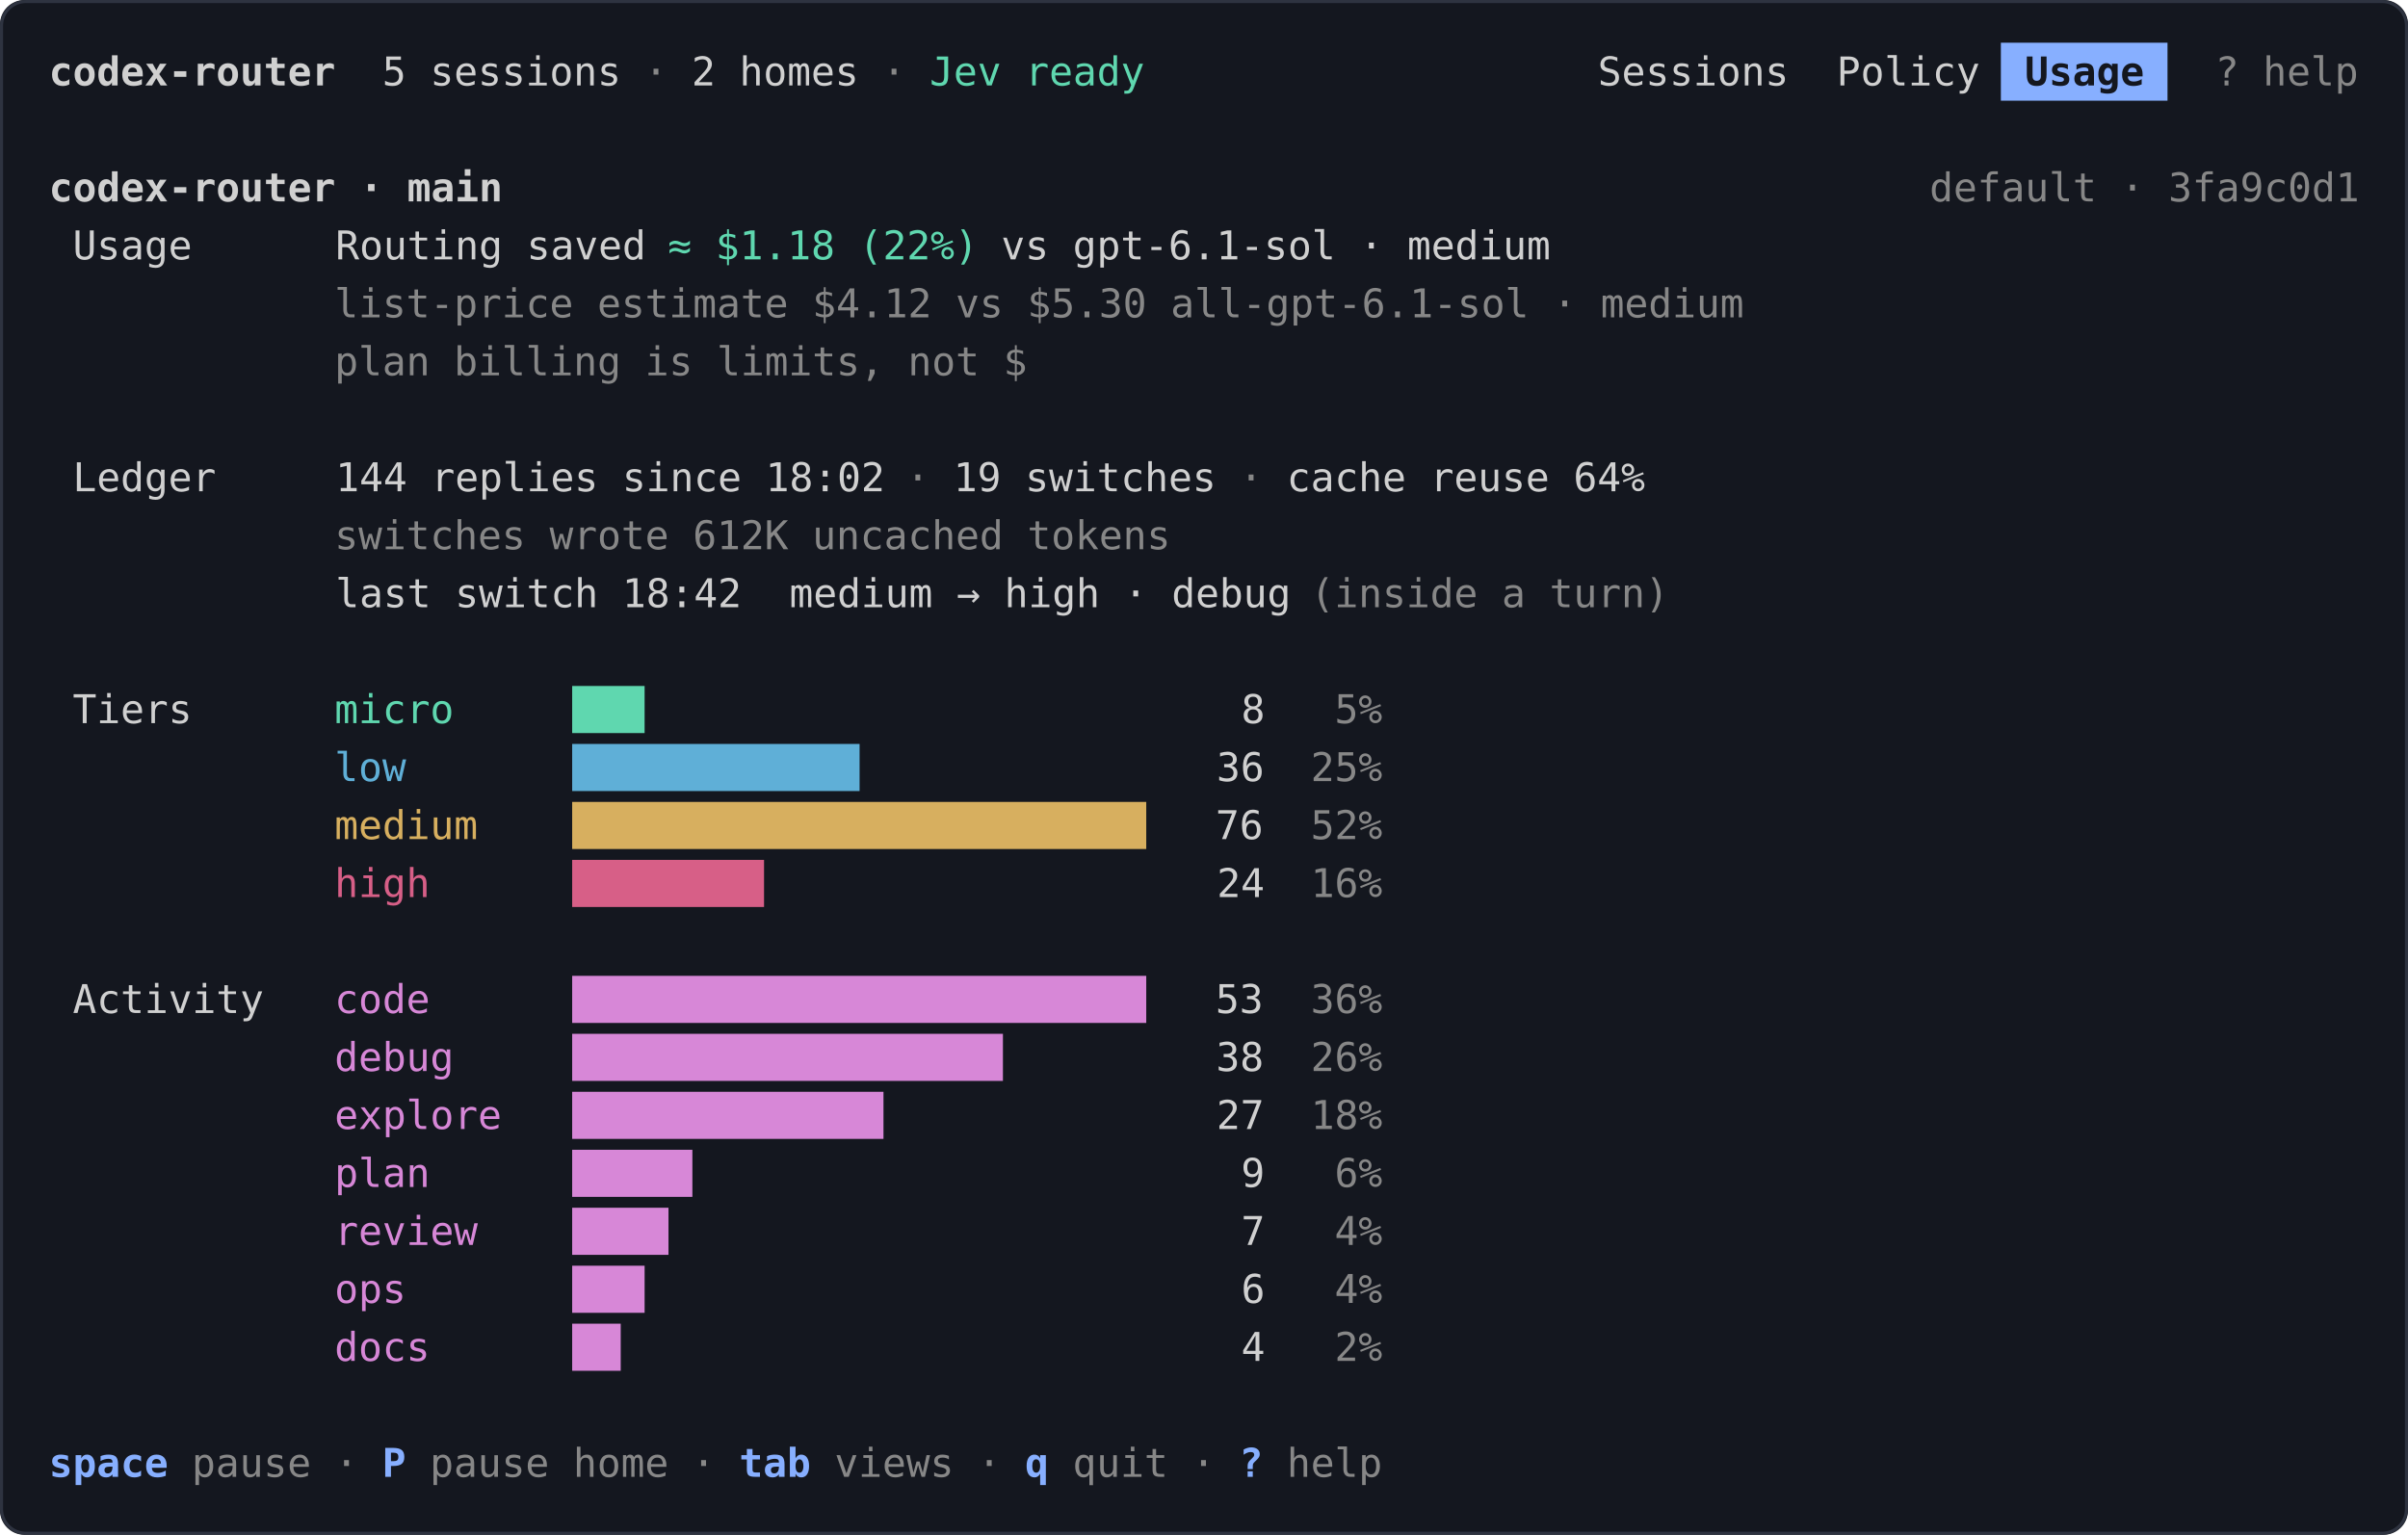
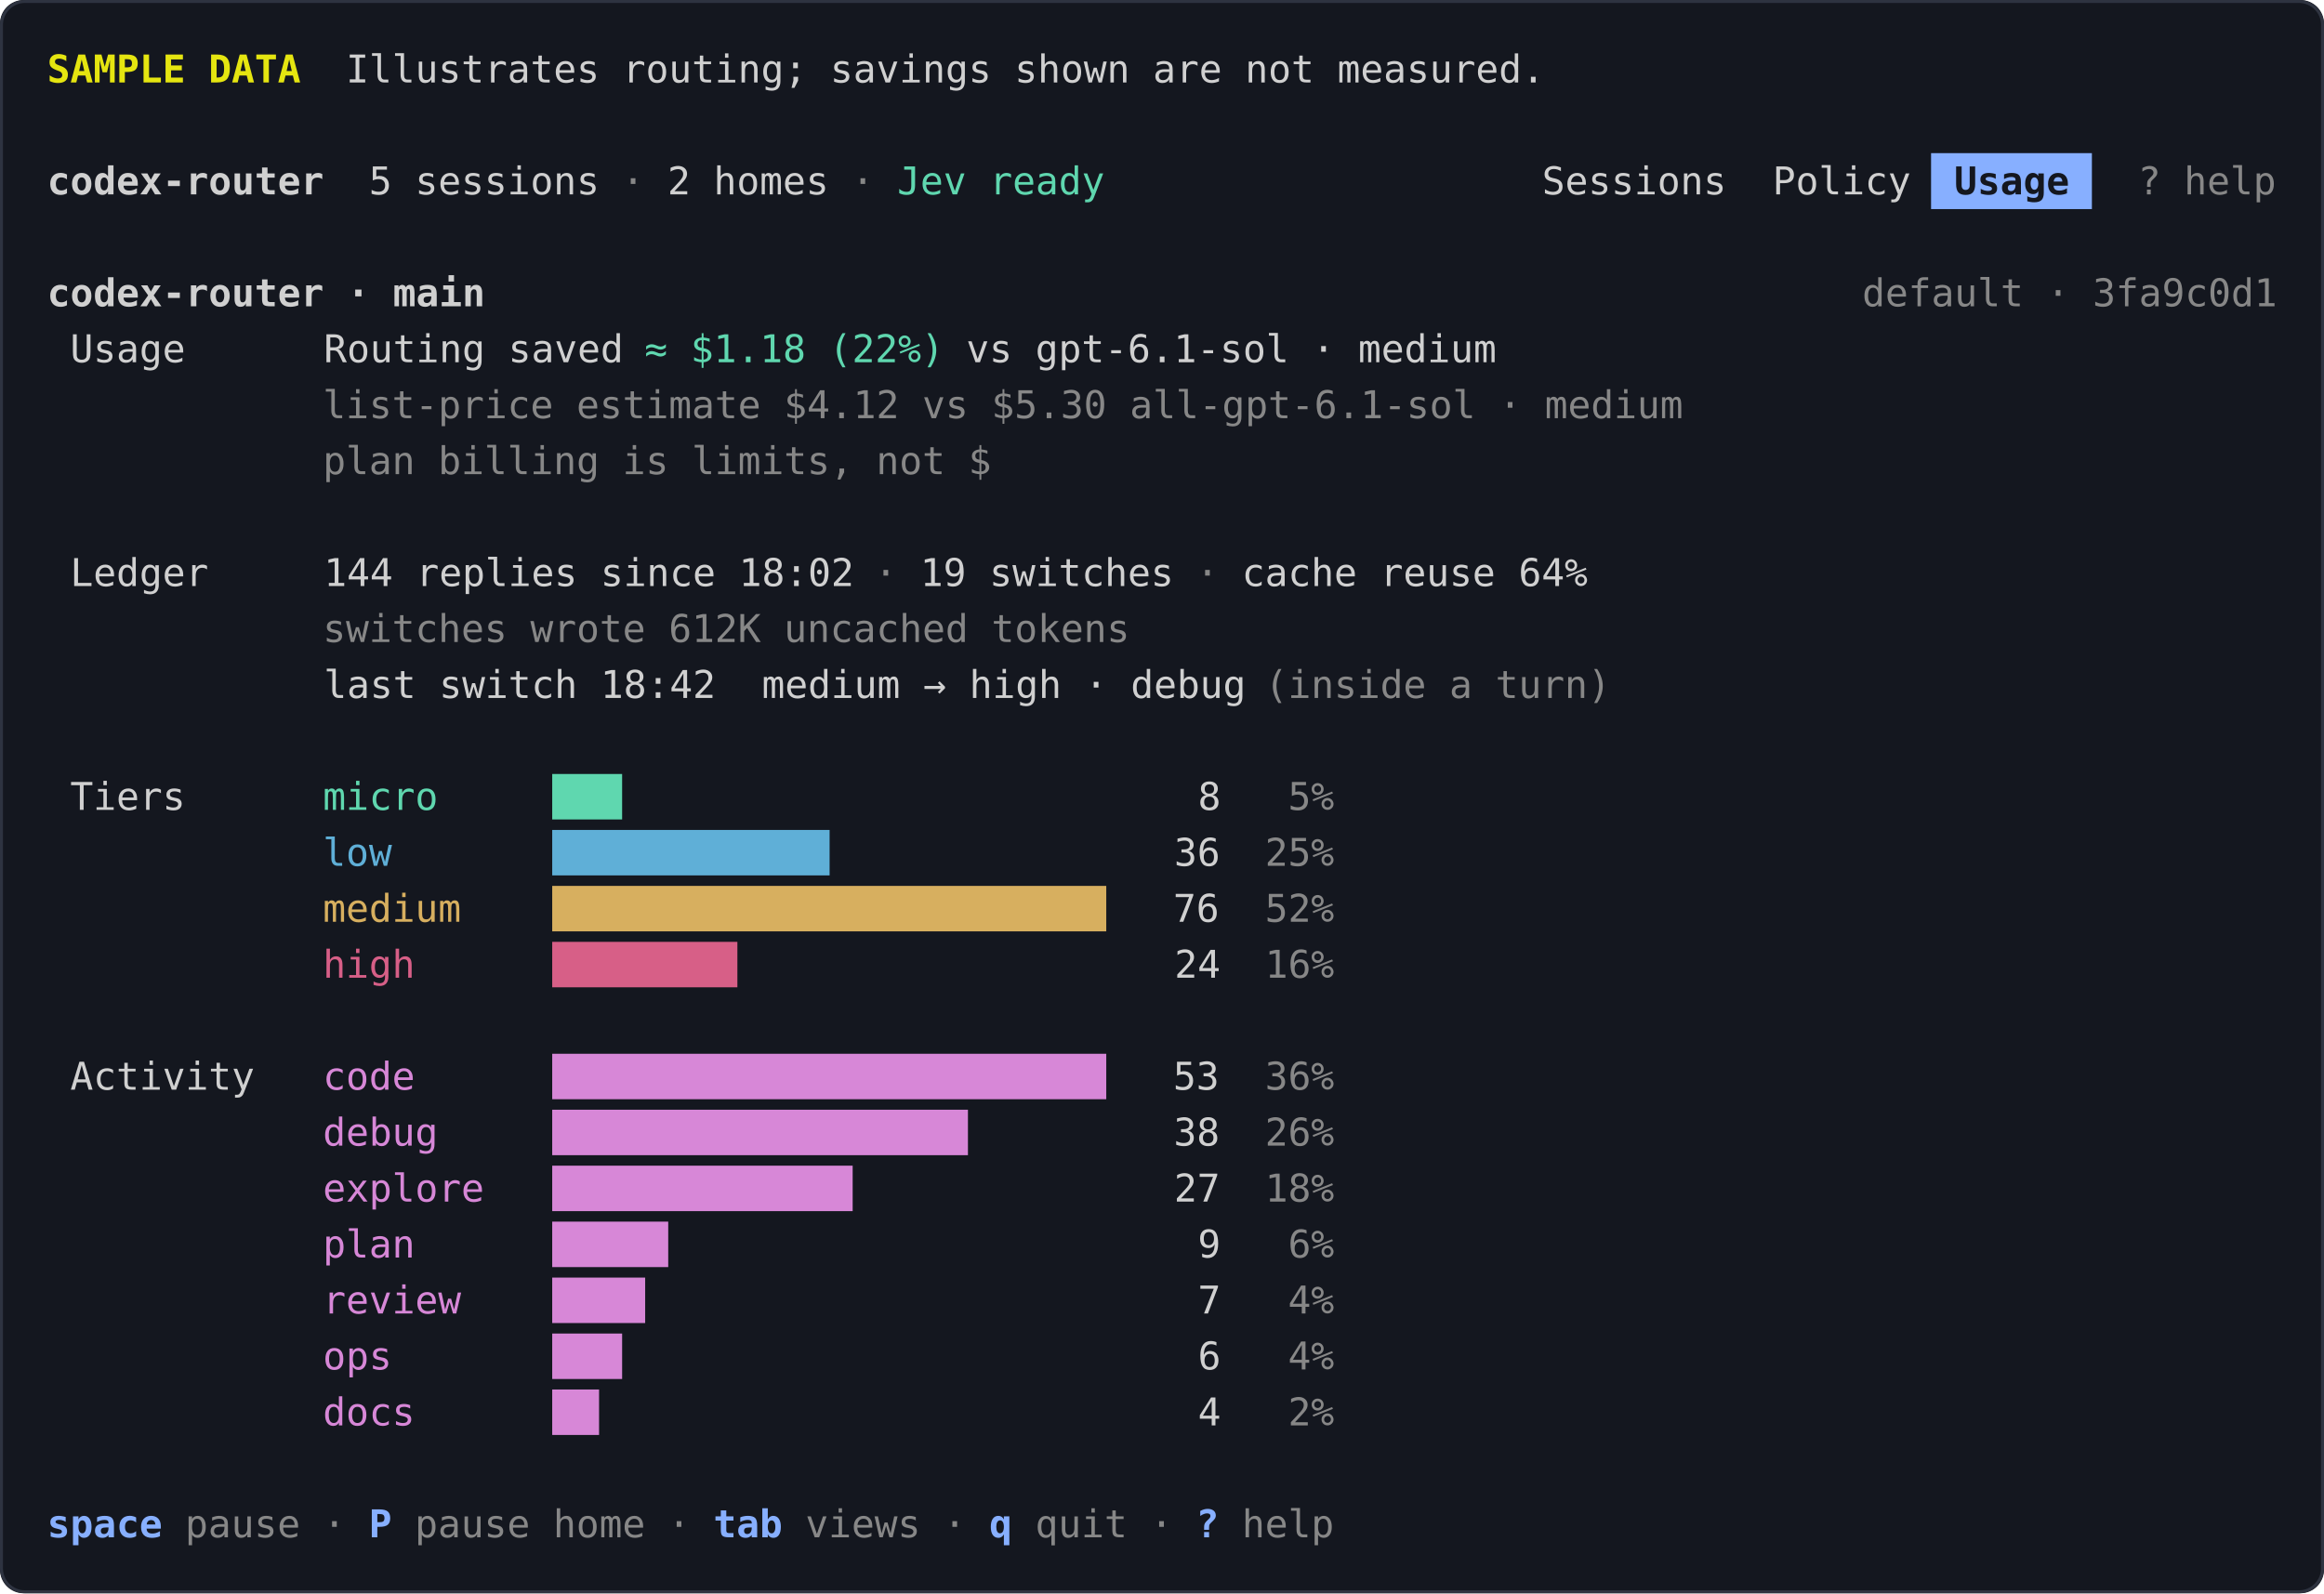
- <svg xmlns="http://www.w3.org/2000/svg" viewBox="0 0 789 503" width="789" height="503" role="img" aria-labelledby="title desc">
+ <svg xmlns="http://www.w3.org/2000/svg" viewBox="0 0 789 541" width="789" height="541" role="img" aria-labelledby="title desc">
  <style>text { font-family: ui-monospace, SFMono-Regular, Menlo, Consolas, 'DejaVu Sans Mono', monospace; font-size: 13px; }</style>
-   <rect width="789" height="503" rx="8" fill="#14171f" />
-   <rect x="0.5" y="0.5" width="788" height="502" rx="8" fill="none" stroke="#2e3340" />
-   <text x="16.0" y="28.0" fill="#d0d0d0" font-weight="700" xml:space="preserve">codex-router</text>
-   <text x="109.6" y="28.0" fill="#d0d0d0" xml:space="preserve">  5 sessions</text>
-   <text x="203.2" y="28.0" fill="#878787" xml:space="preserve"> · </text>
-   <text x="226.6" y="28.0" fill="#d0d0d0" xml:space="preserve">2 homes</text>
-   <text x="281.2" y="28.0" fill="#878787" xml:space="preserve"> · </text>
-   <text x="304.6" y="28.0" fill="#5fd7af" xml:space="preserve">Jev ready</text>
-   <text x="374.8" y="28.0" fill="#d0d0d0" xml:space="preserve">                   Sessions  Policy </text>
-   <rect x="655.6" y="14.0" width="54.6" height="19" fill="#87afff" />
-   <text x="655.6" y="28.0" fill="#14171f" font-weight="700" xml:space="preserve"> Usage </text>
-   <text x="725.8" y="28.0" fill="#878787" xml:space="preserve">? help</text>
-   <text x="16.0" y="66.0" fill="#d0d0d0" font-weight="700" xml:space="preserve">codex-router · main</text>
-   <text x="632.2" y="66.0" fill="#878787" xml:space="preserve">default · 3fa9c0d1</text>
-   <text x="16.0" y="85.0" fill="#d0d0d0" xml:space="preserve"> Usage      Routing saved </text>
-   <text x="218.8" y="85.0" fill="#5fd7af" xml:space="preserve">≈ $1.18 (22%)</text>
-   <text x="320.2" y="85.0" fill="#d0d0d0" xml:space="preserve"> vs gpt-6.1-sol · medium</text>
-   <text x="109.6" y="104.0" fill="#878787" xml:space="preserve">list-price estimate $4.12 vs $5.30 all-gpt-6.1-sol · medium</text>
-   <text x="109.6" y="123.0" fill="#878787" xml:space="preserve">plan billing is limits, not $</text>
-   <text x="16.0" y="161.0" fill="#d0d0d0" xml:space="preserve"> Ledger     144 replies since 18:02</text>
-   <text x="289.0" y="161.0" fill="#878787" xml:space="preserve"> · </text>
-   <text x="312.4" y="161.0" fill="#d0d0d0" xml:space="preserve">19 switches</text>
-   <text x="398.2" y="161.0" fill="#878787" xml:space="preserve"> · </text>
-   <text x="421.6" y="161.0" fill="#d0d0d0" xml:space="preserve">cache reuse 64%</text>
-   <text x="109.6" y="180.0" fill="#878787" xml:space="preserve">switches wrote 612K uncached tokens</text>
-   <text x="16.0" y="199.0" fill="#d0d0d0" xml:space="preserve">            last switch 18:42  medium → high · debug</text>
-   <text x="421.6" y="199.0" fill="#878787" xml:space="preserve"> (inside a turn)</text>
-   <text x="16.0" y="237.0" fill="#d0d0d0" xml:space="preserve"> Tiers      </text>
-   <text x="109.6" y="237.0" fill="#5fd7af" xml:space="preserve">micro     </text>
-   <text x="187.6" y="237.0" fill="#5fd7af" xml:space="preserve">███</text>
-   <text x="211.0" y="237.0" fill="#d0d0d0" xml:space="preserve">                         8</text>
-   <text x="413.8" y="237.0" fill="#878787" xml:space="preserve">   5%</text>
-   <text x="109.6" y="256.0" fill="#5fafd7" xml:space="preserve">low       </text>
-   <text x="187.6" y="256.0" fill="#5fafd7" xml:space="preserve">████████████</text>
-   <text x="281.2" y="256.0" fill="#d0d0d0" xml:space="preserve">               36</text>
-   <text x="413.8" y="256.0" fill="#878787" xml:space="preserve">  25%</text>
-   <text x="109.6" y="275.0" fill="#d7af5f" xml:space="preserve">medium    </text>
-   <text x="187.6" y="275.0" fill="#d7af5f" xml:space="preserve">████████████████████████</text>
-   <text x="374.8" y="275.0" fill="#d0d0d0" xml:space="preserve">   76</text>
-   <text x="413.8" y="275.0" fill="#878787" xml:space="preserve">  52%</text>
-   <text x="109.6" y="294.0" fill="#d75f87" xml:space="preserve">high      </text>
-   <text x="187.6" y="294.0" fill="#d75f87" xml:space="preserve">████████</text>
-   <text x="250.0" y="294.0" fill="#d0d0d0" xml:space="preserve">                   24</text>
-   <text x="413.8" y="294.0" fill="#878787" xml:space="preserve">  16%</text>
-   <text x="16.0" y="332.0" fill="#d0d0d0" xml:space="preserve"> Activity   </text>
-   <text x="109.6" y="332.0" fill="#d787d7" xml:space="preserve">code      </text>
-   <text x="187.6" y="332.0" fill="#d787d7" xml:space="preserve">████████████████████████</text>
-   <text x="374.8" y="332.0" fill="#d0d0d0" xml:space="preserve">   53</text>
-   <text x="413.8" y="332.0" fill="#878787" xml:space="preserve">  36%</text>
-   <text x="109.6" y="351.0" fill="#d787d7" xml:space="preserve">debug     </text>
-   <text x="187.6" y="351.0" fill="#d787d7" xml:space="preserve">██████████████████</text>
-   <text x="328.0" y="351.0" fill="#d0d0d0" xml:space="preserve">         38</text>
-   <text x="413.8" y="351.0" fill="#878787" xml:space="preserve">  26%</text>
-   <text x="109.6" y="370.0" fill="#d787d7" xml:space="preserve">explore   </text>
-   <text x="187.6" y="370.0" fill="#d787d7" xml:space="preserve">█████████████</text>
-   <text x="289.0" y="370.0" fill="#d0d0d0" xml:space="preserve">              27</text>
-   <text x="413.8" y="370.0" fill="#878787" xml:space="preserve">  18%</text>
-   <text x="109.6" y="389.0" fill="#d787d7" xml:space="preserve">plan      </text>
-   <text x="187.6" y="389.0" fill="#d787d7" xml:space="preserve">█████</text>
-   <text x="226.6" y="389.0" fill="#d0d0d0" xml:space="preserve">                       9</text>
-   <text x="413.8" y="389.0" fill="#878787" xml:space="preserve">   6%</text>
-   <text x="109.6" y="408.0" fill="#d787d7" xml:space="preserve">review    </text>
-   <text x="187.6" y="408.0" fill="#d787d7" xml:space="preserve">████</text>
-   <text x="218.8" y="408.0" fill="#d0d0d0" xml:space="preserve">                        7</text>
-   <text x="413.8" y="408.0" fill="#878787" xml:space="preserve">   4%</text>
-   <text x="109.6" y="427.0" fill="#d787d7" xml:space="preserve">ops       </text>
-   <text x="187.6" y="427.0" fill="#d787d7" xml:space="preserve">███</text>
-   <text x="211.0" y="427.0" fill="#d0d0d0" xml:space="preserve">                         6</text>
-   <text x="413.8" y="427.0" fill="#878787" xml:space="preserve">   4%</text>
-   <text x="109.6" y="446.0" fill="#d787d7" xml:space="preserve">docs      </text>
-   <text x="187.6" y="446.0" fill="#d787d7" xml:space="preserve">██</text>
-   <text x="203.2" y="446.0" fill="#d0d0d0" xml:space="preserve">                          4</text>
-   <text x="413.8" y="446.0" fill="#878787" xml:space="preserve">   2%</text>
-   <text x="16.0" y="484.0" fill="#87afff" font-weight="700" xml:space="preserve">space</text>
-   <text x="55.0" y="484.0" fill="#878787" xml:space="preserve"> pause</text>
-   <text x="101.8" y="484.0" fill="#878787" xml:space="preserve"> · </text>
-   <text x="125.2" y="484.0" fill="#87afff" font-weight="700" xml:space="preserve">P</text>
-   <text x="133.0" y="484.0" fill="#878787" xml:space="preserve"> pause home</text>
-   <text x="218.8" y="484.0" fill="#878787" xml:space="preserve"> · </text>
-   <text x="242.2" y="484.0" fill="#87afff" font-weight="700" xml:space="preserve">tab</text>
-   <text x="265.6" y="484.0" fill="#878787" xml:space="preserve"> views</text>
-   <text x="312.4" y="484.0" fill="#878787" xml:space="preserve"> · </text>
-   <text x="335.8" y="484.0" fill="#87afff" font-weight="700" xml:space="preserve">q</text>
-   <text x="343.6" y="484.0" fill="#878787" xml:space="preserve"> quit</text>
-   <text x="382.6" y="484.0" fill="#878787" xml:space="preserve"> · </text>
-   <text x="406.0" y="484.0" fill="#87afff" font-weight="700" xml:space="preserve">?</text>
-   <text x="413.8" y="484.0" fill="#878787" xml:space="preserve"> help</text>
+   <rect width="789" height="541" rx="8" fill="#14171f" />
+   <rect x="0.5" y="0.5" width="788" height="540" rx="8" fill="none" stroke="#2e3340" />
+   <text x="16.0" y="28.0" fill="#e5e510" font-weight="700" xml:space="preserve">SAMPLE DATA</text>
+   <text x="101.8" y="28.0" fill="#d0d0d0" xml:space="preserve">  Illustrates routing; savings shown are not measured.</text>
+   <text x="16.0" y="66.0" fill="#d0d0d0" font-weight="700" xml:space="preserve">codex-router</text>
+   <text x="109.6" y="66.0" fill="#d0d0d0" xml:space="preserve">  5 sessions</text>
+   <text x="203.2" y="66.0" fill="#878787" xml:space="preserve"> · </text>
+   <text x="226.6" y="66.0" fill="#d0d0d0" xml:space="preserve">2 homes</text>
+   <text x="281.2" y="66.0" fill="#878787" xml:space="preserve"> · </text>
+   <text x="304.6" y="66.0" fill="#5fd7af" xml:space="preserve">Jev ready</text>
+   <text x="374.8" y="66.0" fill="#d0d0d0" xml:space="preserve">                   Sessions  Policy </text>
+   <rect x="655.6" y="52.0" width="54.6" height="19" fill="#87afff" />
+   <text x="655.6" y="66.0" fill="#14171f" font-weight="700" xml:space="preserve"> Usage </text>
+   <text x="725.8" y="66.0" fill="#878787" xml:space="preserve">? help</text>
+   <text x="16.0" y="104.0" fill="#d0d0d0" font-weight="700" xml:space="preserve">codex-router · main</text>
+   <text x="632.2" y="104.0" fill="#878787" xml:space="preserve">default · 3fa9c0d1</text>
+   <text x="16.0" y="123.0" fill="#d0d0d0" xml:space="preserve"> Usage      Routing saved </text>
+   <text x="218.8" y="123.0" fill="#5fd7af" xml:space="preserve">≈ $1.18 (22%)</text>
+   <text x="320.2" y="123.0" fill="#d0d0d0" xml:space="preserve"> vs gpt-6.1-sol · medium</text>
+   <text x="109.6" y="142.0" fill="#878787" xml:space="preserve">list-price estimate $4.12 vs $5.30 all-gpt-6.1-sol · medium</text>
+   <text x="109.6" y="161.0" fill="#878787" xml:space="preserve">plan billing is limits, not $</text>
+   <text x="16.0" y="199.0" fill="#d0d0d0" xml:space="preserve"> Ledger     144 replies since 18:02</text>
+   <text x="289.0" y="199.0" fill="#878787" xml:space="preserve"> · </text>
+   <text x="312.4" y="199.0" fill="#d0d0d0" xml:space="preserve">19 switches</text>
+   <text x="398.2" y="199.0" fill="#878787" xml:space="preserve"> · </text>
+   <text x="421.6" y="199.0" fill="#d0d0d0" xml:space="preserve">cache reuse 64%</text>
+   <text x="109.6" y="218.0" fill="#878787" xml:space="preserve">switches wrote 612K uncached tokens</text>
+   <text x="16.0" y="237.0" fill="#d0d0d0" xml:space="preserve">            last switch 18:42  medium → high · debug</text>
+   <text x="421.6" y="237.0" fill="#878787" xml:space="preserve"> (inside a turn)</text>
+   <text x="16.0" y="275.0" fill="#d0d0d0" xml:space="preserve"> Tiers      </text>
+   <text x="109.6" y="275.0" fill="#5fd7af" xml:space="preserve">micro     </text>
+   <text x="187.6" y="275.0" fill="#5fd7af" xml:space="preserve">███</text>
+   <text x="211.0" y="275.0" fill="#d0d0d0" xml:space="preserve">                         8</text>
+   <text x="413.8" y="275.0" fill="#878787" xml:space="preserve">   5%</text>
+   <text x="109.6" y="294.0" fill="#5fafd7" xml:space="preserve">low       </text>
+   <text x="187.6" y="294.0" fill="#5fafd7" xml:space="preserve">████████████</text>
+   <text x="281.2" y="294.0" fill="#d0d0d0" xml:space="preserve">               36</text>
+   <text x="413.8" y="294.0" fill="#878787" xml:space="preserve">  25%</text>
+   <text x="109.6" y="313.0" fill="#d7af5f" xml:space="preserve">medium    </text>
+   <text x="187.6" y="313.0" fill="#d7af5f" xml:space="preserve">████████████████████████</text>
+   <text x="374.8" y="313.0" fill="#d0d0d0" xml:space="preserve">   76</text>
+   <text x="413.8" y="313.0" fill="#878787" xml:space="preserve">  52%</text>
+   <text x="109.6" y="332.0" fill="#d75f87" xml:space="preserve">high      </text>
+   <text x="187.6" y="332.0" fill="#d75f87" xml:space="preserve">████████</text>
+   <text x="250.0" y="332.0" fill="#d0d0d0" xml:space="preserve">                   24</text>
+   <text x="413.8" y="332.0" fill="#878787" xml:space="preserve">  16%</text>
+   <text x="16.0" y="370.0" fill="#d0d0d0" xml:space="preserve"> Activity   </text>
+   <text x="109.6" y="370.0" fill="#d787d7" xml:space="preserve">code      </text>
+   <text x="187.6" y="370.0" fill="#d787d7" xml:space="preserve">████████████████████████</text>
+   <text x="374.8" y="370.0" fill="#d0d0d0" xml:space="preserve">   53</text>
+   <text x="413.8" y="370.0" fill="#878787" xml:space="preserve">  36%</text>
+   <text x="109.6" y="389.0" fill="#d787d7" xml:space="preserve">debug     </text>
+   <text x="187.6" y="389.0" fill="#d787d7" xml:space="preserve">██████████████████</text>
+   <text x="328.0" y="389.0" fill="#d0d0d0" xml:space="preserve">         38</text>
+   <text x="413.8" y="389.0" fill="#878787" xml:space="preserve">  26%</text>
+   <text x="109.6" y="408.0" fill="#d787d7" xml:space="preserve">explore   </text>
+   <text x="187.6" y="408.0" fill="#d787d7" xml:space="preserve">█████████████</text>
+   <text x="289.0" y="408.0" fill="#d0d0d0" xml:space="preserve">              27</text>
+   <text x="413.8" y="408.0" fill="#878787" xml:space="preserve">  18%</text>
+   <text x="109.6" y="427.0" fill="#d787d7" xml:space="preserve">plan      </text>
+   <text x="187.6" y="427.0" fill="#d787d7" xml:space="preserve">█████</text>
+   <text x="226.6" y="427.0" fill="#d0d0d0" xml:space="preserve">                       9</text>
+   <text x="413.8" y="427.0" fill="#878787" xml:space="preserve">   6%</text>
+   <text x="109.6" y="446.0" fill="#d787d7" xml:space="preserve">review    </text>
+   <text x="187.6" y="446.0" fill="#d787d7" xml:space="preserve">████</text>
+   <text x="218.8" y="446.0" fill="#d0d0d0" xml:space="preserve">                        7</text>
+   <text x="413.8" y="446.0" fill="#878787" xml:space="preserve">   4%</text>
+   <text x="109.6" y="465.0" fill="#d787d7" xml:space="preserve">ops       </text>
+   <text x="187.6" y="465.0" fill="#d787d7" xml:space="preserve">███</text>
+   <text x="211.0" y="465.0" fill="#d0d0d0" xml:space="preserve">                         6</text>
+   <text x="413.8" y="465.0" fill="#878787" xml:space="preserve">   4%</text>
+   <text x="109.6" y="484.0" fill="#d787d7" xml:space="preserve">docs      </text>
+   <text x="187.6" y="484.0" fill="#d787d7" xml:space="preserve">██</text>
+   <text x="203.2" y="484.0" fill="#d0d0d0" xml:space="preserve">                          4</text>
+   <text x="413.8" y="484.0" fill="#878787" xml:space="preserve">   2%</text>
+   <text x="16.0" y="522.0" fill="#87afff" font-weight="700" xml:space="preserve">space</text>
+   <text x="55.0" y="522.0" fill="#878787" xml:space="preserve"> pause</text>
+   <text x="101.8" y="522.0" fill="#878787" xml:space="preserve"> · </text>
+   <text x="125.2" y="522.0" fill="#87afff" font-weight="700" xml:space="preserve">P</text>
+   <text x="133.0" y="522.0" fill="#878787" xml:space="preserve"> pause home</text>
+   <text x="218.8" y="522.0" fill="#878787" xml:space="preserve"> · </text>
+   <text x="242.2" y="522.0" fill="#87afff" font-weight="700" xml:space="preserve">tab</text>
+   <text x="265.6" y="522.0" fill="#878787" xml:space="preserve"> views</text>
+   <text x="312.4" y="522.0" fill="#878787" xml:space="preserve"> · </text>
+   <text x="335.8" y="522.0" fill="#87afff" font-weight="700" xml:space="preserve">q</text>
+   <text x="343.6" y="522.0" fill="#878787" xml:space="preserve"> quit</text>
+   <text x="382.6" y="522.0" fill="#878787" xml:space="preserve"> · </text>
+   <text x="406.0" y="522.0" fill="#87afff" font-weight="700" xml:space="preserve">?</text>
+   <text x="413.8" y="522.0" fill="#878787" xml:space="preserve"> help</text>
</svg>
